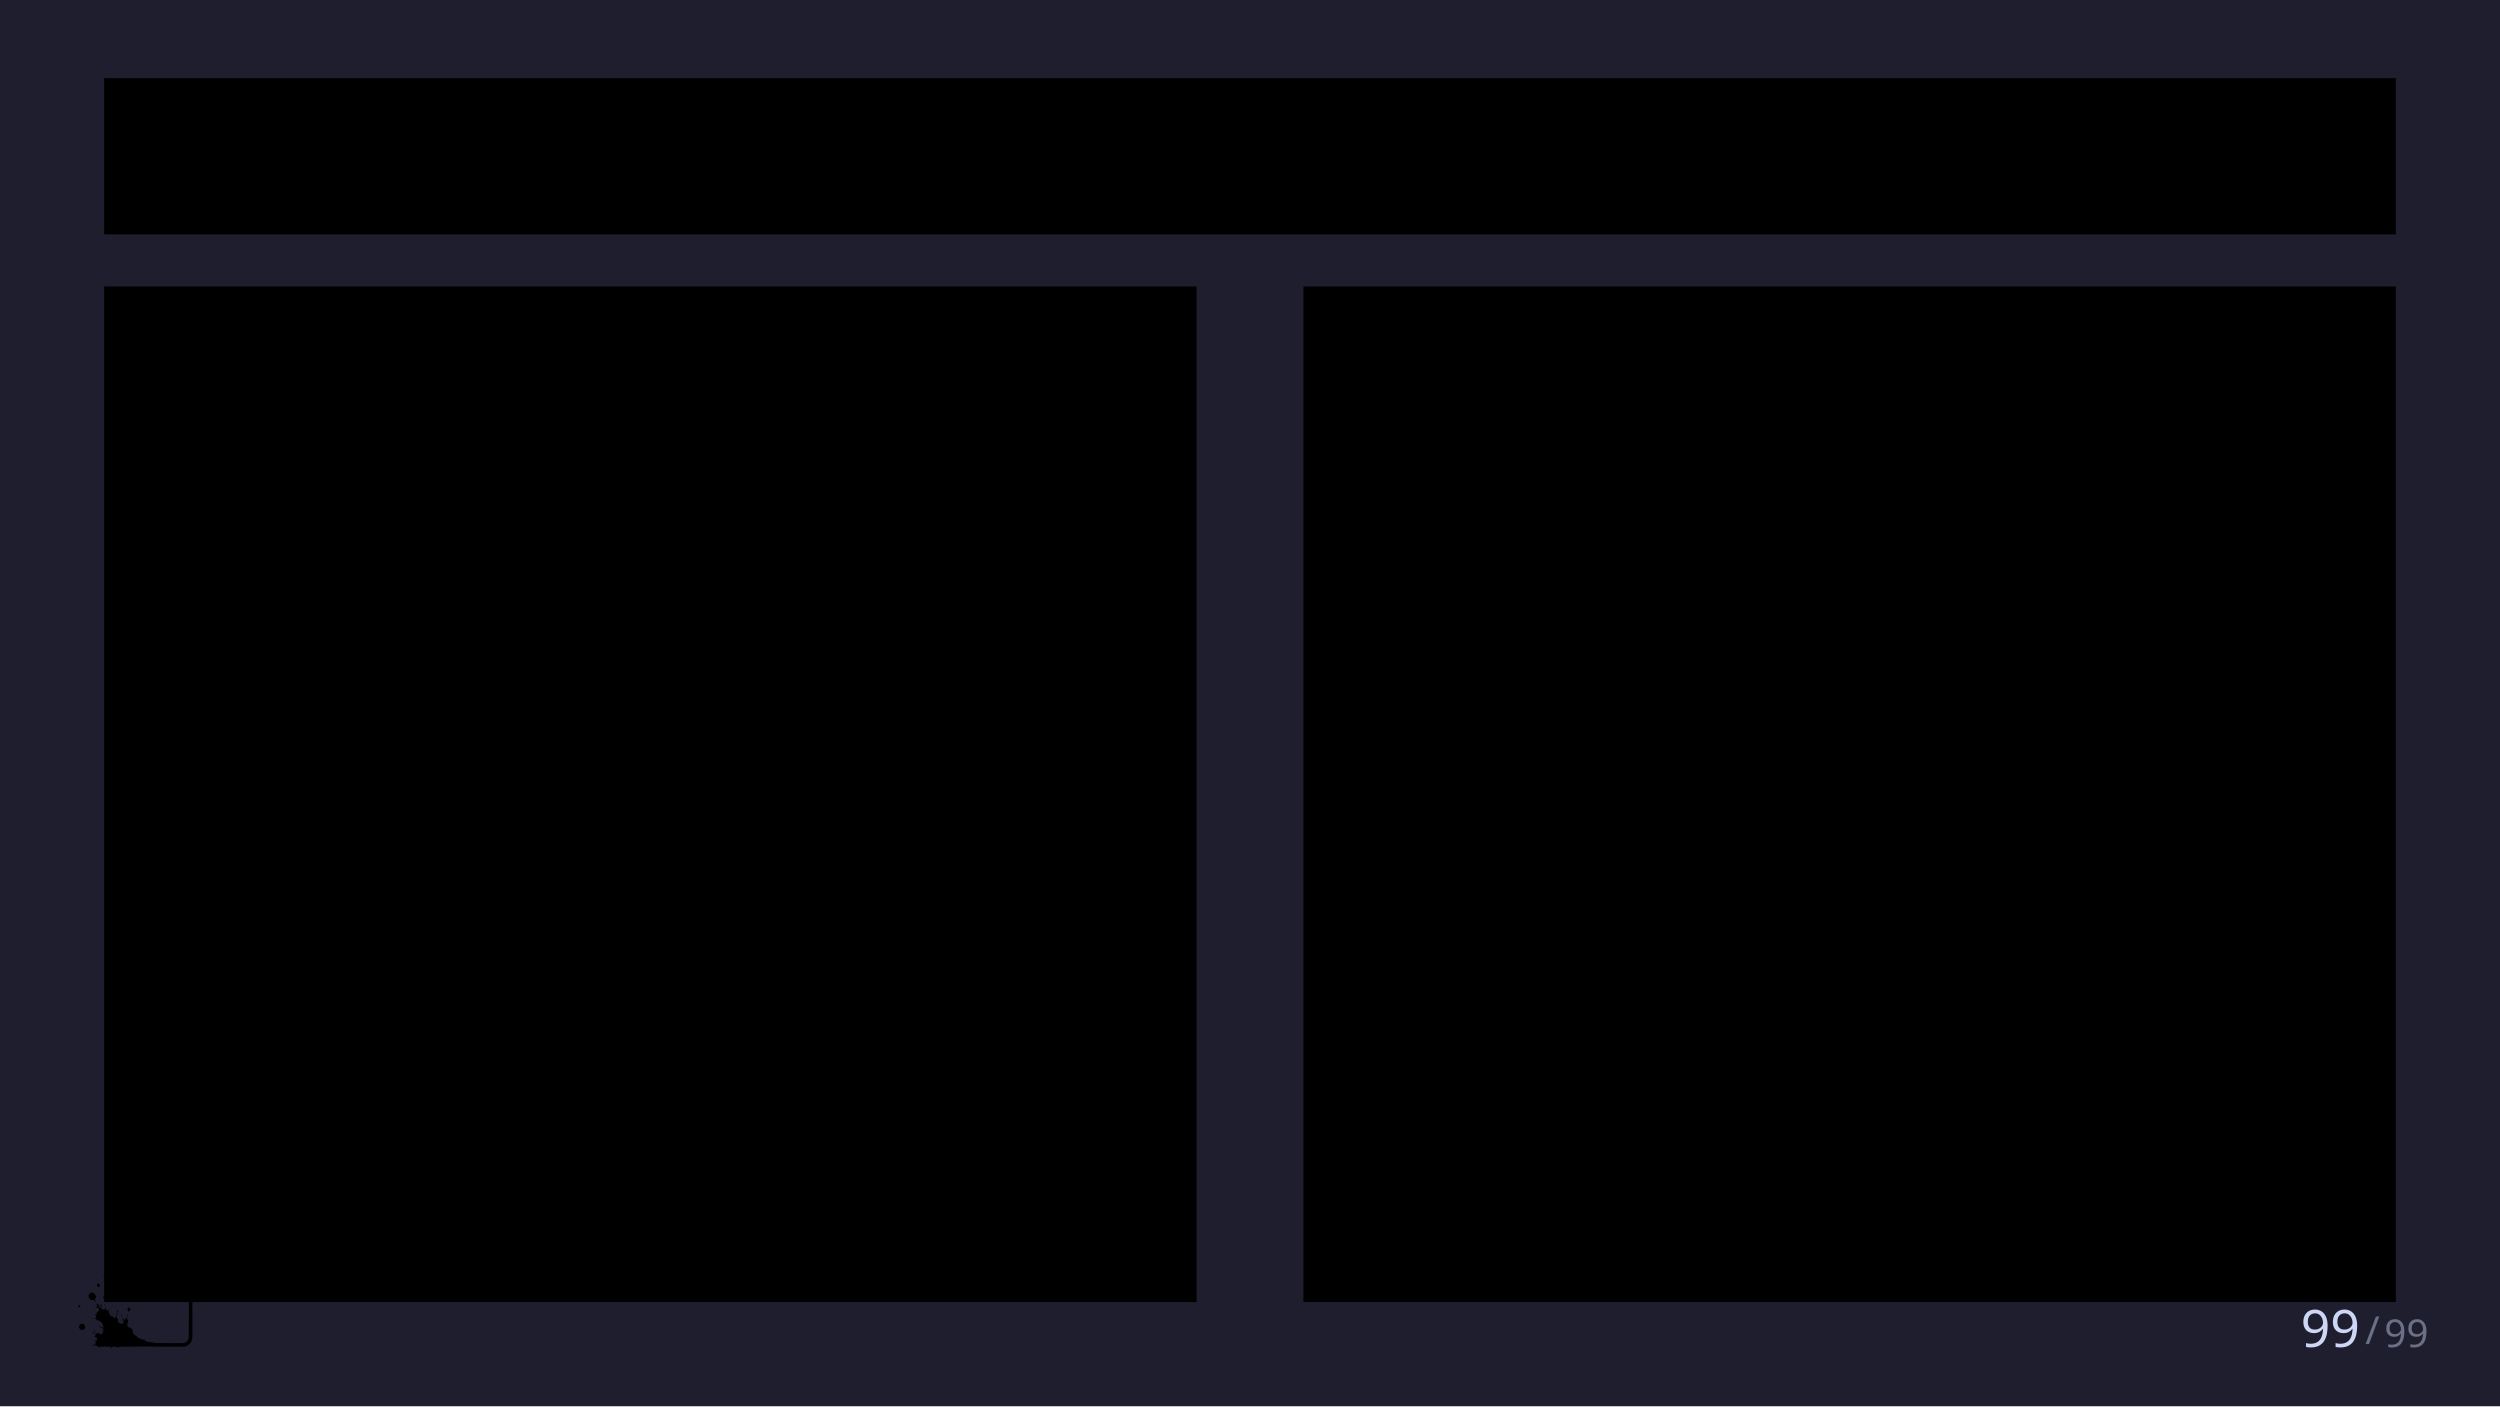
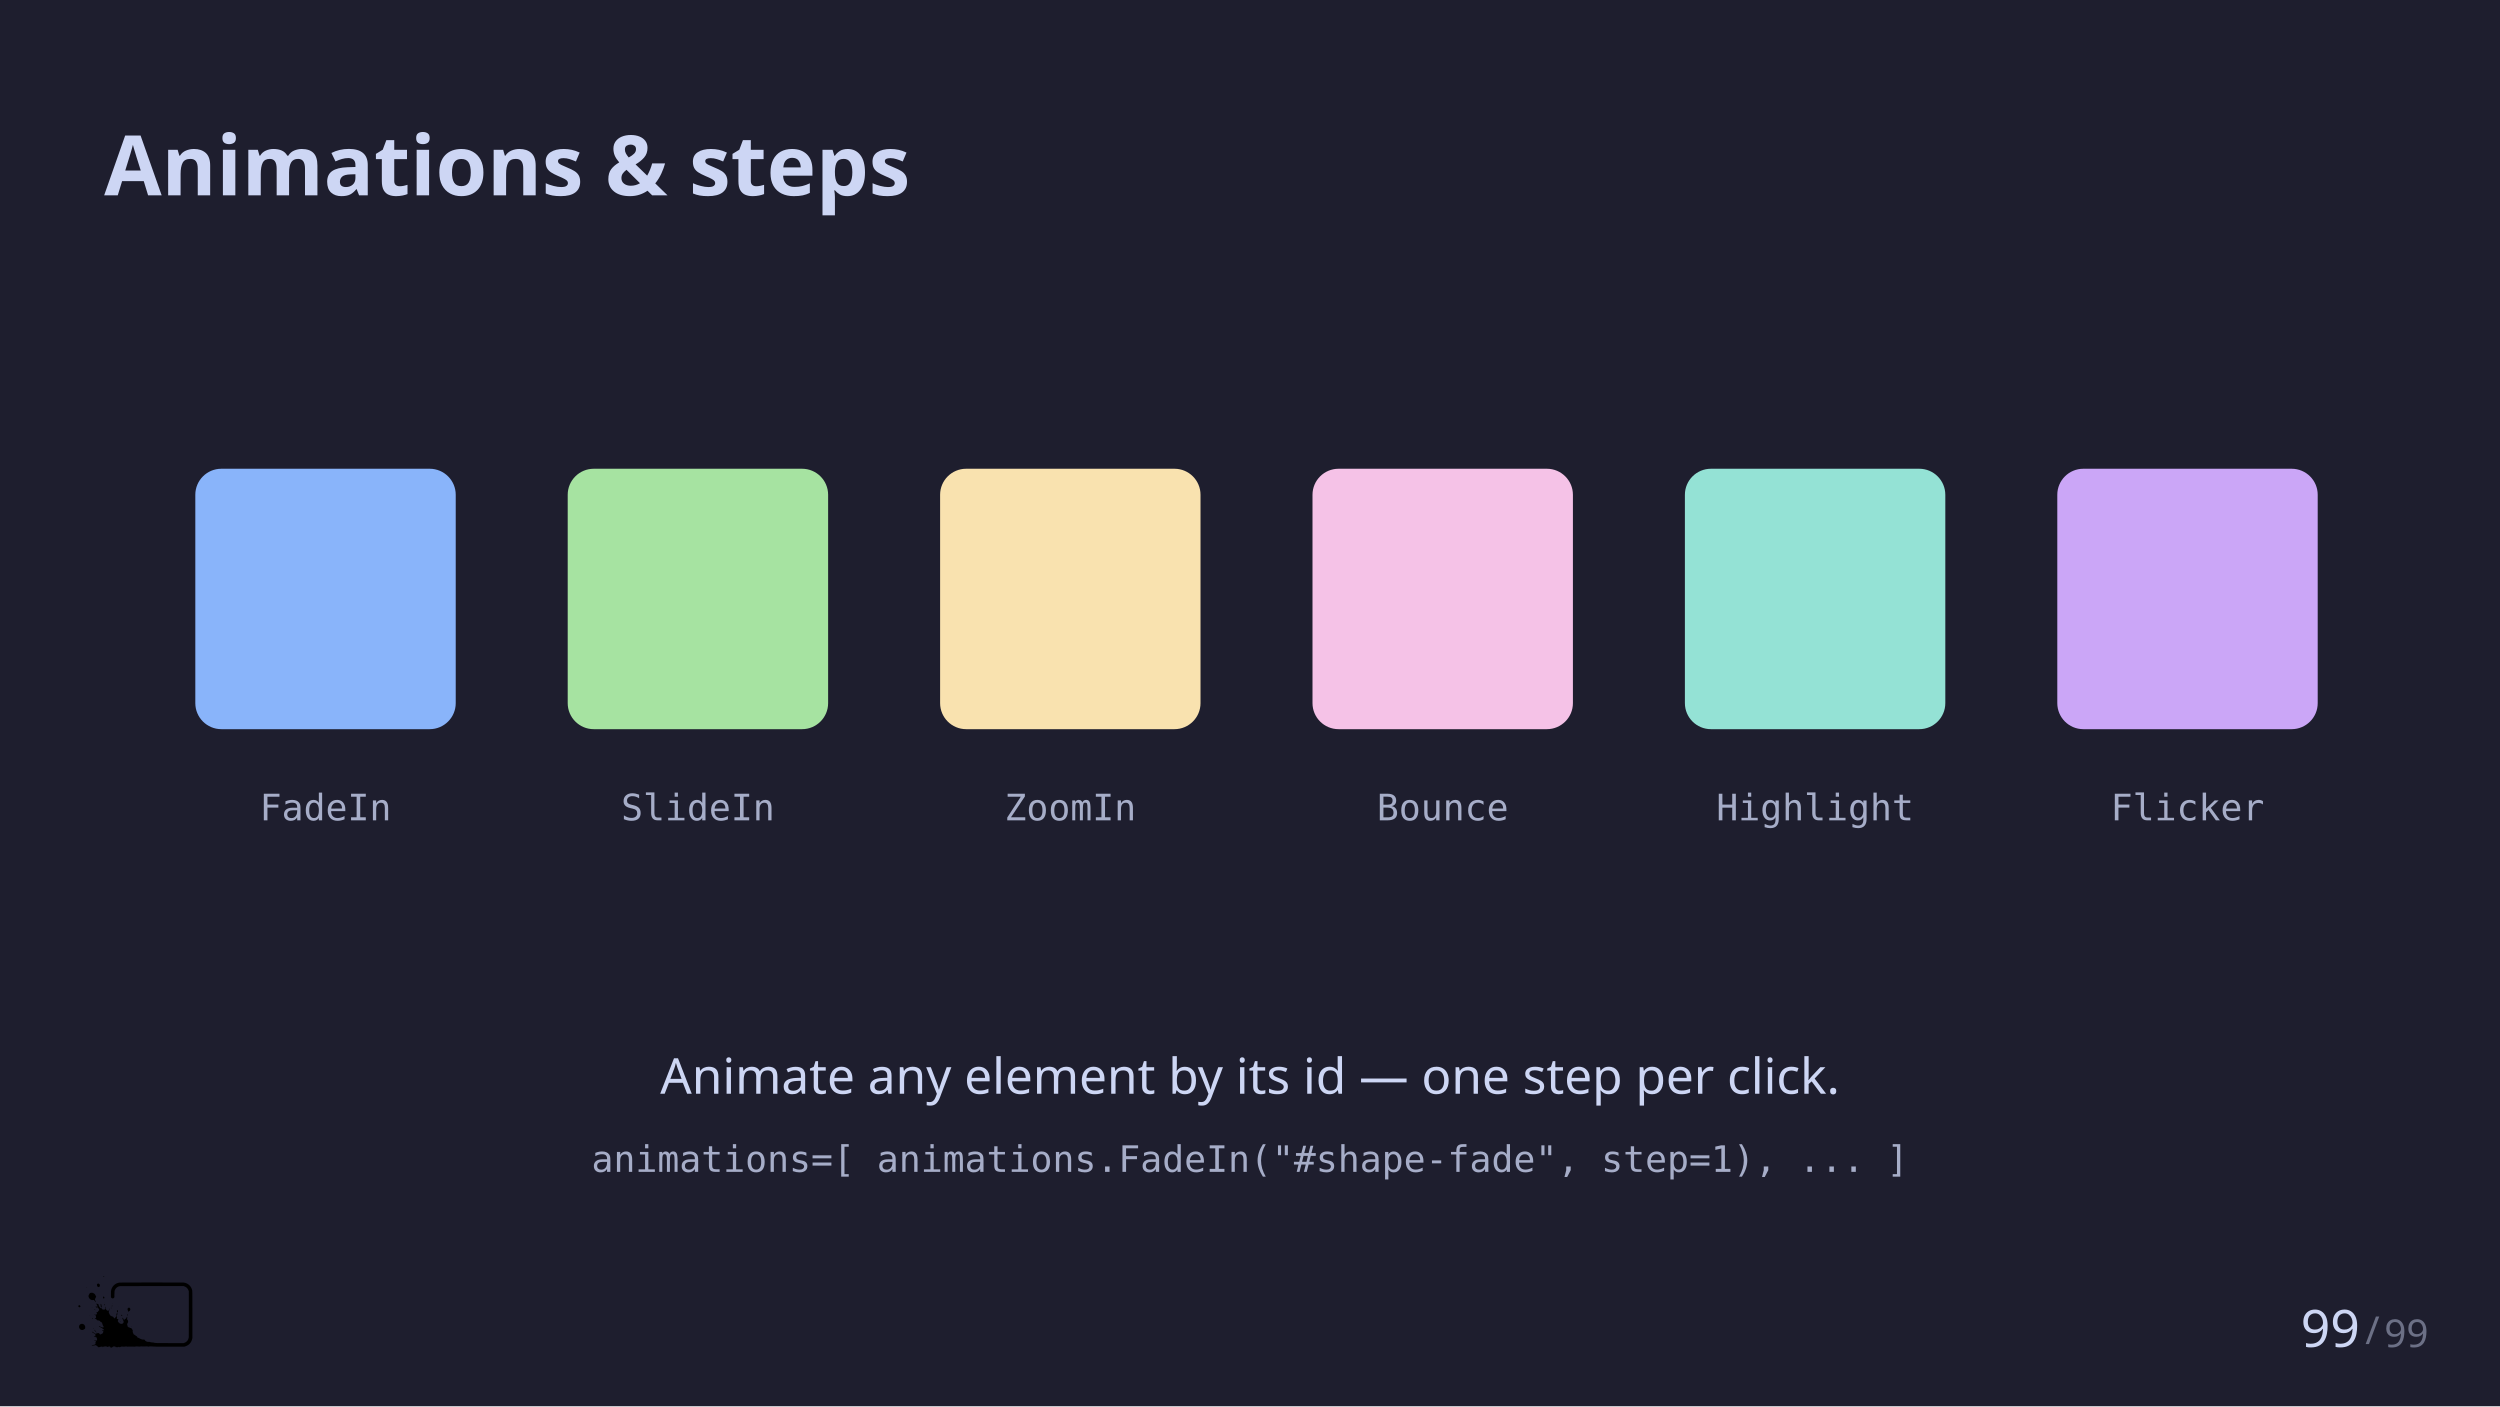
<svg xmlns="http://www.w3.org/2000/svg" xmlns:ns1="urn:inkflow" ns1:parent="local:footer" viewBox="0 0 1920 1080" width="1920" height="1080">
  <g ns1:layout-src="./base" ns1:layout-hash="d40175e7">
    <defs />
    <rect width="1920" height="1080" class="inkflow-fill-bg" />
  </g>
  <g ns1:layout-src="builtin:numbered" ns1:layout-hash="2b667c1b">
    <defs />
    <text id="zone-slide-number" x="1812.359" y="1034.438" class="inkflow-fill-text-muted inkflow-fill-text inkflow-fill-code-text" text-anchor="end" font-size="39.664px" font-family="sans-serif" style="stroke-width: 1.417">99</text>
    <text id="zone-slide-total" x="1831.157" y="1034.58" class="inkflow-fill-text-muted inkflow-fill-grey" font-size="29.64px" font-family="sans-serif" style="stroke-width: 1.059">99</text>
    <text id="text1" x="1816.518" y="1032.25" class="inkflow-fill-text-muted inkflow-fill-grey" font-size="29.64px" font-family="sans-serif" style="stroke-width: 1.059">/</text>
  </g>
  <g ns1:layout-src="local:footer" ns1:layout-hash="9d51cc6f">
    <defs />
    <g class="inkflow-demo-logo-mark" transform="matrix(0.7161682,0,0,0.7161682,43.00572,966.5546)" id="g1">
      <g id="layer1" transform="translate(-148.5314,-96.87841)">
        <g id="g3" transform="translate(3.746808,2.274717)">
          <path style="fill-opacity:1;stroke-width:0.372" d="m 203.569,189.978 c -0.189,-0.105 -0.434,-0.191 -0.544,-0.191 h -0.201 l 0.036,-0.375 c 0.048,-0.499 -0.137,-0.658 -0.611,-0.527 -0.191,0.053 -0.516,0.076 -0.721,0.051 -0.281,-0.034 -0.516,0.028 -0.954,0.25 l -0.582,0.295 -0.288,-0.167 c -0.858,-0.497 -0.907,-0.511 -1.749,-0.51 -0.46,3.7e-4 -1.081,0.066 -1.379,0.146 -0.298,0.08 -0.665,0.146 -0.816,0.147 -0.211,7.4e-4 -0.323,0.085 -0.486,0.361 l -0.212,0.36 -0.154,-0.237 c -0.085,-0.13 -0.248,-0.334 -0.364,-0.452 l -0.211,-0.215 -0.528,0.14 c -0.29,0.077 -0.763,0.141 -1.052,0.142 -0.38,7.4e-4 -0.64,0.069 -0.943,0.247 -0.231,0.135 -0.629,0.274 -0.885,0.31 l -0.466,0.064 -0.363,-0.344 c -0.2,-0.189 -0.585,-0.494 -0.856,-0.677 -0.271,-0.184 -0.722,-0.545 -1.003,-0.803 -0.359,-0.33 -0.594,-0.469 -0.79,-0.469 -0.652,0 -1.99,0.215 -2.527,0.405 -0.97,0.345 -2.362,0.082 -1.633,-0.308 0.11,-0.059 0.542,-0.17 0.96,-0.247 1.612,-0.297 2.119,-0.44 2.452,-0.694 0.488,-0.373 0.58,-0.629 0.441,-1.232 -0.178,-0.773 -0.148,-0.949 0.23,-1.327 0.454,-0.454 0.444,-0.677 -0.043,-0.925 -0.213,-0.109 -0.415,-0.243 -0.45,-0.299 -0.098,-0.158 -0.75,-0.459 -1.154,-0.532 -0.201,-0.036 -0.392,-0.109 -0.424,-0.161 -0.109,-0.177 0.784,-0.093 1.233,0.115 0.244,0.113 0.731,0.227 1.083,0.254 l 0.64,0.048 0.285,-0.301 c 0.393,-0.415 0.465,-1.123 0.17,-1.687 -0.115,-0.221 -0.209,-0.579 -0.209,-0.797 0,-0.596 -0.287,-0.802 -1.542,-1.108 -0.79,-0.193 -1.118,-0.322 -1.329,-0.524 -0.404,-0.387 -0.365,-0.509 0.139,-0.431 0.23,0.036 0.515,0.117 0.634,0.181 0.118,0.064 0.329,0.117 0.468,0.117 0.29,0 0.329,-0.196 0.119,-0.599 -0.112,-0.214 -0.112,-0.284 6e-4,-0.437 0.173,-0.237 0.171,-0.773 -0.005,-1.11 -0.216,-0.416 -0.544,-0.671 -1.289,-1.004 -1.102,-0.492 -2.597,-1.555 -2.472,-1.757 0.089,-0.144 0.518,-0.151 0.605,-0.009 0.036,0.058 0.338,0.236 0.67,0.396 0.333,0.16 1.018,0.599 1.523,0.976 0.504,0.377 1.09,0.737 1.3,0.8 l 0.383,0.115 0.26,-0.17 c 0.143,-0.094 0.348,-0.369 0.456,-0.613 l 0.196,-0.443 -0.18,-0.214 c -0.099,-0.117 0.05,-0.003 0.332,0.254 l 0.513,0.468 h 0.408 c 0.224,0 0.531,-0.073 0.682,-0.162 0.151,-0.089 0.343,-0.136 0.425,-0.105 0.083,0.032 0.313,0.349 0.512,0.705 0.522,0.933 0.819,1.105 1.314,0.758 0.144,-0.101 0.423,-0.213 0.62,-0.249 0.197,-0.036 0.525,-0.197 0.727,-0.358 0.203,-0.161 0.446,-0.293 0.54,-0.293 0.221,0 0.353,-0.169 0.436,-0.557 0.036,-0.171 0.219,-0.525 0.405,-0.787 0.186,-0.262 0.339,-0.552 0.339,-0.644 0,-0.092 -0.166,-0.292 -0.368,-0.443 -0.367,-0.275 -0.784,-0.712 -0.951,-0.997 -0.063,-0.107 -0.025,-0.201 0.134,-0.33 0.333,-0.27 0.69,-0.22 1.175,0.166 0.335,0.266 0.463,0.319 0.566,0.233 0.303,-0.251 0.06,-0.973 -0.327,-0.973 -0.083,0 -0.469,-0.308 -0.858,-0.685 -0.389,-0.377 -0.86,-0.751 -1.048,-0.83 -0.188,-0.08 -0.495,-0.259 -0.683,-0.4 -0.188,-0.14 -0.52,-0.303 -0.738,-0.361 -0.349,-0.093 -0.611,-0.253 -1.45,-0.883 -0.159,-0.119 -0.192,-0.217 -0.141,-0.418 0.102,-0.408 0.36,-0.327 1.235,0.388 l 0.797,0.651 0.425,-0.064 c 0.341,-0.051 0.475,-0.025 0.677,0.135 0.608,0.478 1.47,0.498 1.679,0.038 0.173,-0.379 -0.052,-1.099 -0.457,-1.461 -0.182,-0.162 -0.362,-0.439 -0.4,-0.614 -0.038,-0.175 -0.111,-0.344 -0.161,-0.375 -0.05,-0.031 -0.091,-0.28 -0.091,-0.554 0,-0.413 -0.05,-0.556 -0.295,-0.835 -0.176,-0.201 -0.295,-0.446 -0.295,-0.61 0,-0.327 -0.098,-0.461 -0.73,-1 -0.395,-0.336 -0.543,-0.405 -0.803,-0.375 l -0.319,0.037 -0.056,-0.352 c -0.083,-0.519 -0.349,-0.749 -0.962,-0.829 -0.289,-0.038 -0.678,-0.158 -0.863,-0.267 -0.268,-0.157 -0.434,-0.185 -0.804,-0.134 -0.579,0.08 -0.818,-0.039 -1.07,-0.534 -0.106,-0.208 -0.331,-0.495 -0.5,-0.637 l -0.307,-0.259 h -0.788 c -0.561,0 -0.777,-0.033 -0.75,-0.116 0.045,-0.135 0.183,-0.218 0.686,-0.416 0.236,-0.093 0.455,-0.288 0.626,-0.559 l 0.263,-0.417 -0.069,-0.452 c -0.038,-0.249 -0.076,-0.723 -0.086,-1.053 -0.019,-0.7 -0.102,-0.826 -0.852,-1.299 -0.6,-0.379 -0.985,-0.701 -0.985,-0.825 0,-0.19 0.477,-0.057 0.94,0.262 0.274,0.189 0.635,0.37 0.801,0.404 l 0.303,0.061 0.504,-0.768 c 0.277,-0.423 0.504,-0.862 0.504,-0.977 0,-0.115 -0.155,-0.427 -0.345,-0.694 -0.407,-0.572 -0.445,-0.785 -0.123,-0.686 0.122,0.037 0.425,0.092 0.673,0.121 l 0.452,0.053 0.213,-0.27 c 0.117,-0.149 0.213,-0.363 0.213,-0.475 0,-0.124 0.238,-0.426 0.605,-0.767 l 0.605,-0.562 -0.056,-0.622 c -0.045,-0.5 -0.104,-0.661 -0.297,-0.82 -0.132,-0.109 -0.298,-0.309 -0.368,-0.445 -0.571,-1.105 -1.749,-1.704 -1.938,-0.984 -0.065,0.247 -0.136,0.246 -0.451,-0.002 -0.402,-0.316 -0.678,-0.831 -0.603,-1.127 0.052,-0.207 0.105,-0.244 0.274,-0.191 0.116,0.036 0.338,0.173 0.495,0.304 0.385,0.322 0.929,0.286 1.131,-0.075 0.194,-0.347 0.09,-0.68 -0.382,-1.225 -0.216,-0.25 -0.393,-0.529 -0.393,-0.621 -3e-5,-0.091 -0.091,-0.406 -0.202,-0.698 -0.128,-0.337 -0.168,-0.566 -0.108,-0.625 0.158,-0.158 0.705,0.027 0.974,0.329 0.196,0.22 0.34,0.286 0.625,0.286 0.492,0 0.68,0.205 0.68,0.744 0,0.579 0.263,1.24 0.822,2.069 1.006,1.491 1.126,1.597 1.598,1.418 0.414,-0.157 0.521,-0.114 0.729,0.293 0.109,0.214 0.471,0.609 0.804,0.879 l 0.606,0.49 0.995,-0.022 c 0.556,-0.013 1.092,-0.075 1.215,-0.143 0.142,-0.078 0.274,-0.308 0.374,-0.652 l 0.154,-0.531 -0.152,-0.365 c -0.169,-0.405 -0.21,-1.621 -0.054,-1.621 0.054,0 0.099,0.095 0.099,0.21 0,0.115 0.083,0.348 0.185,0.517 0.102,0.169 0.214,0.551 0.25,0.849 0.175,1.443 0.467,1.964 1.472,2.63 0.923,0.611 1.679,0.515 1.898,-0.242 0.127,-0.438 0.691,-1.305 0.85,-1.305 0.051,0 0.068,0.055 0.039,0.123 -0.029,0.068 -0.251,0.633 -0.492,1.255 -0.61,1.574 -0.662,2.1 -0.275,2.757 0.195,0.331 0.489,1.054 0.553,1.36 0.037,0.179 0.214,0.472 0.392,0.65 0.178,0.178 0.353,0.416 0.389,0.528 0.129,0.408 0.446,0.694 0.841,0.761 0.215,0.036 0.553,0.195 0.752,0.353 0.277,0.22 0.464,0.287 0.798,0.287 0.583,0 0.796,0.132 1.007,0.622 0.246,0.572 0.958,1.445 1.178,1.445 0.106,0 0.295,-0.175 0.452,-0.418 0.149,-0.23 0.481,-0.618 0.738,-0.862 0.347,-0.329 0.486,-0.545 0.539,-0.837 0.039,-0.217 0.136,-0.466 0.215,-0.554 0.105,-0.117 0.149,-0.453 0.164,-1.226 l 0.02,-1.065 0.218,-0.218 c 0.12,-0.12 0.245,-0.328 0.279,-0.462 0.045,-0.18 0.11,-0.23 0.25,-0.194 l 0.189,0.049 -0.001,0.752 -0.001,0.752 -0.403,0.738 -0.403,0.738 0.226,0.9 0.226,0.9 -0.124,0.674 -0.124,0.674 0.222,0.18 c 0.17,0.138 0.361,0.174 0.819,0.155 l 0.597,-0.025 0.031,0.21 c 0.017,0.115 -0.105,0.519 -0.271,0.897 -0.391,0.891 -0.392,1.268 -0.006,1.639 0.162,0.156 0.295,0.353 0.295,0.44 0,0.285 0.297,0.587 0.693,0.705 0.292,0.087 0.391,0.169 0.392,0.323 0.002,0.236 0.683,0.846 0.945,0.846 0.095,0 0.314,-0.051 0.487,-0.114 l 0.315,-0.114 0.323,0.23 0.323,0.23 0.288,-0.165 c 0.158,-0.091 0.358,-0.165 0.444,-0.165 0.086,0 0.339,-0.107 0.563,-0.239 0.525,-0.308 0.939,-1.038 0.939,-1.658 0,-0.519 -0.242,-1.266 -0.447,-1.381 -0.094,-0.052 -0.144,-0.238 -0.144,-0.53 v -0.45 l -0.343,-0.314 -0.343,-0.314 -0.049,-0.807 c -0.04,-0.657 -0.022,-0.807 0.093,-0.807 0.201,0 0.798,0.817 0.995,1.361 0.297,0.819 0.619,1.495 0.713,1.495 0.05,0 0.119,-0.137 0.152,-0.304 0.1,-0.499 0.415,-0.838 0.997,-1.074 0.401,-0.163 0.648,-0.351 0.937,-0.714 0.216,-0.271 0.393,-0.535 0.393,-0.585 0,-0.051 0.112,-0.336 0.248,-0.634 0.283,-0.619 0.525,-0.678 0.672,-0.164 0.067,0.234 0.035,0.529 -0.128,1.167 -0.123,0.483 -0.19,0.961 -0.155,1.102 0.068,0.272 0.418,0.783 0.872,1.275 0.24,0.26 0.279,0.368 0.227,0.629 -0.035,0.173 -0.015,0.493 0.043,0.71 l 0.106,0.395 -0.193,0.261 c -0.294,0.398 -0.709,1.256 -0.709,1.467 0,0.103 -0.067,0.243 -0.148,0.311 -0.196,0.162 -0.187,0.288 0.06,0.853 0.127,0.29 0.203,0.658 0.195,0.942 -0.007,0.256 0.039,0.567 0.103,0.689 0.064,0.123 0.145,0.289 0.181,0.371 0.036,0.081 0.2,0.214 0.366,0.295 0.165,0.081 0.34,0.236 0.387,0.345 0.065,0.147 0.211,0.209 0.579,0.247 0.366,0.037 0.599,0.135 0.908,0.383 l 0.415,0.333 0.455,-0.062 0.455,-0.062 0.539,0.566 c 0.317,0.332 0.702,0.891 0.935,1.353 l 0.395,0.788 -0.054,0.832 -0.054,0.832 0.346,0.767 c 0.19,0.422 0.412,0.987 0.492,1.257 0.153,0.516 0.431,0.793 0.796,0.793 0.122,0 0.468,0.218 0.781,0.492 0.309,0.271 0.614,0.492 0.677,0.492 0.063,0 0.238,0.129 0.389,0.287 0.151,0.158 0.392,0.316 0.535,0.351 0.44,0.108 0.676,0.32 0.741,0.664 0.086,0.459 0.293,0.72 0.814,1.026 0.323,0.189 0.57,0.259 0.879,0.247 0.359,-0.014 0.456,0.024 0.59,0.229 0.24,0.366 0.652,0.58 2.011,1.042 l 1.231,0.418 0.923,-0.006 c 1.105,-0.007 1.72,0.199 1.896,0.638 0.06,0.151 0.15,0.363 0.2,0.471 0.093,0.204 1.187,0.917 1.707,1.113 0.78,0.294 1.656,0.42 2.16,0.311 l 0.498,-0.108 0.884,0.303 c 0.899,0.308 2.858,0.57 3.527,0.472 0.194,-0.029 0.465,0.037 0.753,0.181 0.875,0.439 2.122,0.473 17.484,0.479 l 14.179,0.005 0.64,-0.181 c 2.758,-0.779 4.717,-3.139 5.027,-6.057 0.067,-0.63 0.09,-9.087 0.07,-25.123 l -0.031,-24.173 -0.177,-0.591 c -0.725,-2.421 -2.422,-4.112 -4.866,-4.851 l -0.565,-0.171 -33.675,-0.028 c -24.105,-0.02 -33.912,0.003 -34.508,0.08 -2.34,0.305 -4.216,1.629 -5.228,3.69 -0.671,1.366 -0.707,1.604 -0.758,5.071 l -0.046,3.102 -0.184,0.36 c -0.634,1.242 -2.429,1.297 -3.25,0.1 l -0.237,-0.346 -0.03,-3.06 c -0.034,-3.399 0.033,-4.154 0.486,-5.521 1.311,-3.951 4.686,-6.722 8.8,-7.227 1.177,-0.144 67.306,-0.152 68.68,-0.008 4.075,0.427 7.556,3.237 8.842,7.136 0.596,1.807 0.562,0.146 0.562,27.324 v 24.961 l -0.18,0.817 c -0.444,2.02 -1.208,3.581 -2.495,5.097 -1.136,1.339 -3.288,2.65 -5.202,3.17 l -0.985,0.267 -14.228,-7.5e-4 c -15.013,-0.001 -19.266,-0.051 -19.724,-0.232 -0.435,-0.172 -3.852,-0.147 -3.998,0.029 -0.204,0.246 -0.558,0.263 -1.042,0.049 l -0.464,-0.205 -1.393,0.056 c -0.766,0.031 -1.459,0.06 -1.54,0.066 -0.081,0.006 -0.281,0.012 -0.443,0.014 -0.162,0.002 -0.561,0.006 -0.886,0.01 -0.325,0.004 -1.078,-0.029 -1.674,-0.073 -0.901,-0.066 -1.164,-0.052 -1.563,0.084 -0.283,0.097 -0.566,0.134 -0.689,0.091 -0.115,-0.04 -0.786,-0.08 -1.49,-0.089 -0.704,-0.009 -1.494,-0.051 -1.756,-0.092 -0.332,-0.052 -0.727,-0.022 -1.31,0.1 l -0.834,0.175 -1.644,-0.077 c -1.951,-0.091 -3.185,-0.091 -5.214,0.002 l -1.502,0.069 -0.257,-0.168 c -0.214,-0.14 -0.324,-0.151 -0.664,-0.063 -1.156,0.298 -3.467,0.35 -4.346,0.097 -0.349,-0.101 -0.97,0.074 -1.889,0.531 l -0.609,0.303 -0.355,-0.311 c -0.195,-0.171 -0.413,-0.311 -0.485,-0.311 -0.072,0 -0.301,0.136 -0.51,0.301 -0.262,0.208 -0.441,0.282 -0.58,0.24 -0.429,-0.132 -1.009,-0.163 -1.481,-0.079 -0.668,0.119 -0.771,0.082 -1.021,-0.362 -0.249,-0.442 -0.464,-0.542 -0.854,-0.394 -0.167,0.064 -0.542,0.079 -0.949,0.039 l -0.672,-0.066 -0.467,0.467 c -0.441,0.441 -1.208,0.846 -1.58,0.833 -0.093,-0.003 -0.323,-0.092 -0.512,-0.197 z m -15.8,-16.388 c -0.214,-0.131 -0.487,-0.402 -0.608,-0.601 -0.12,-0.199 -0.445,-0.592 -0.723,-0.873 -0.539,-0.546 -0.709,-1.046 -0.378,-1.115 0.182,-0.038 1.206,1.258 1.574,1.991 0.11,0.22 0.292,0.499 0.404,0.621 0.255,0.278 0.216,0.274 -0.269,-0.024 z m 5.361,-0.45 c 0,-0.057 0.044,-0.077 0.099,-0.043 0.054,0.034 0.099,0.08 0.099,0.104 0,0.024 -0.044,0.043 -0.099,0.043 -0.054,0 -0.099,-0.047 -0.099,-0.104 z m -21.17,-2.006 c -0.679,-0.188 -0.992,-0.384 -1.537,-0.96 -1.306,-1.381 -1.292,-3.503 0.032,-4.757 0.515,-0.488 1.451,-0.836 2.243,-0.834 0.522,0.001 1.609,0.392 2.075,0.747 0.542,0.413 1.066,1.283 1.265,2.1 l 0.17,0.7 -0.163,0.491 c -0.107,0.321 -0.141,0.623 -0.099,0.872 l 0.064,0.38 -0.277,0.098 c -0.153,0.054 -0.497,0.28 -0.765,0.502 -0.848,0.703 -1.97,0.95 -3.008,0.662 z m 12.857,-1.393 c -0.085,-0.085 -0.155,-0.218 -0.155,-0.295 0,-0.204 0.334,-0.173 0.536,0.05 0.301,0.332 -0.061,0.565 -0.381,0.245 z m 40.632,-2.423 c 0.07,-0.209 0.355,-0.334 0.478,-0.21 0.062,0.062 0.083,0.16 0.046,0.219 -0.091,0.147 -0.574,0.139 -0.525,-0.009 z m -1.795,-0.672 c 0,-0.054 0.044,-0.099 0.099,-0.099 0.054,0 0.099,0.044 0.099,0.099 0,0.054 -0.044,0.099 -0.099,0.099 -0.054,0 -0.099,-0.044 -0.099,-0.099 z m -9.63,-4.254 c -0.17,-0.17 -0.149,-0.571 0.029,-0.571 0.081,0 0.148,0.011 0.148,0.025 0,0.014 0.041,0.169 0.092,0.345 0.098,0.34 -0.033,0.438 -0.269,0.201 z m -30.046,-3.14 c -0.38,-0.204 -0.541,-0.426 -0.46,-0.637 0.082,-0.213 0.33,-0.172 0.707,0.116 0.218,0.166 0.338,0.341 0.338,0.492 0,0.273 -0.119,0.279 -0.585,0.029 z m -2.992,-3.011 c -0.036,-0.036 -0.066,-0.125 -0.066,-0.197 0,-0.202 0.275,-0.156 0.394,0.066 0.088,0.164 0.075,0.197 -0.079,0.197 -0.101,0 -0.214,-0.03 -0.25,-0.066 z m 34.223,-2.5e-4 c -0.172,-0.069 -0.416,-0.565 -0.416,-0.845 0,-0.295 0.173,-0.468 0.468,-0.468 0.333,0 0.67,0.755 0.502,1.125 -0.11,0.242 -0.278,0.299 -0.554,0.188 z m 5.915,-0.492 c -0.099,-0.258 0.145,-1.236 0.363,-1.453 0.154,-0.154 0.222,-0.171 0.316,-0.077 0.094,0.094 0.094,0.216 0.001,0.564 -0.065,0.244 -0.119,0.529 -0.119,0.632 0,0.198 -0.243,0.498 -0.404,0.498 -0.052,0 -0.123,-0.074 -0.158,-0.164 z m -16.81,-0.492 c -0.035,-0.09 -0.017,-0.21 0.039,-0.266 0.07,-0.07 0.102,-0.019 0.102,0.164 0,0.304 -0.049,0.339 -0.14,0.102 z m 2.356,-2.199 c -0.034,-0.054 -0.014,-0.099 0.043,-0.099 0.057,0 0.104,0.044 0.104,0.099 0,0.054 -0.02,0.099 -0.043,0.099 -0.024,0 -0.071,-0.044 -0.104,-0.099 z m 3.657,-0.594 c 0.038,-0.299 0.004,-0.571 -0.102,-0.824 -0.227,-0.544 -0.208,-1.289 0.039,-1.536 0.444,-0.444 0.844,-0.051 0.96,0.944 l 0.047,0.403 -0.293,0.336 c -0.161,0.185 -0.386,0.513 -0.5,0.73 l -0.207,0.394 z m 11.835,-1.109 c -0.029,-0.449 -0.104,-0.71 -0.272,-0.947 -0.128,-0.18 -0.25,-0.488 -0.271,-0.685 -0.021,-0.197 -0.064,-0.524 -0.095,-0.727 -0.079,-0.519 0.005,-0.76 0.408,-1.174 0.431,-0.442 1.154,-0.719 1.464,-0.56 0.445,0.228 0.858,0.726 1.001,1.207 0.204,0.686 0.186,0.859 -0.162,1.543 l -0.307,0.604 -0.522,0.231 c -0.378,0.167 -0.607,0.354 -0.83,0.679 -0.169,0.246 -0.323,0.448 -0.341,0.448 -0.018,0 -0.051,-0.279 -0.072,-0.62 z m -35.044,-1.308 c -0.071,-0.086 -0.342,-0.263 -0.603,-0.396 -0.281,-0.142 -0.474,-0.307 -0.474,-0.404 0,-0.09 -0.1,-0.272 -0.222,-0.404 l -0.222,-0.24 0.517,0.316 c 0.284,0.174 0.517,0.348 0.517,0.388 0,0.04 0.159,0.258 0.352,0.484 0.194,0.226 0.332,0.412 0.307,0.412 -0.025,0 -0.103,-0.07 -0.174,-0.155 z m 15.312,-1.888 c 0.109,-0.614 0.159,-0.714 0.357,-0.714 0.105,0 0.19,0.024 0.19,0.052 0,0.106 -0.497,1.031 -0.554,1.031 -0.032,0 -0.029,-0.166 0.007,-0.369 z m 2.06,-0.186 c 0.034,-0.251 0.067,-0.639 0.072,-0.862 l 0.01,-0.405 0.141,0.64 c 0.144,0.655 0.076,1.083 -0.172,1.083 -0.079,0 -0.095,-0.14 -0.051,-0.457 z m -21.279,-1.291 c -0.264,-0.257 -0.345,-0.349 -0.179,-0.203 0.166,0.146 0.423,0.311 0.572,0.367 0.149,0.056 0.271,0.147 0.271,0.203 0,0.199 -0.191,0.093 -0.664,-0.367 z m 9.926,0.197 c -0.285,-0.624 -0.415,-1.16 -0.385,-1.588 0.018,-0.25 -0.03,-0.604 -0.106,-0.785 -0.11,-0.262 -0.115,-0.395 -0.024,-0.647 0.063,-0.174 0.115,-0.413 0.115,-0.531 0,-0.148 0.06,-0.215 0.194,-0.215 0.152,0 0.23,0.124 0.359,0.566 0.091,0.311 0.161,0.689 0.157,0.839 -0.004,0.15 0.084,0.479 0.195,0.731 0.163,0.368 0.191,0.573 0.141,1.046 -0.089,0.853 -0.396,1.13 -0.646,0.584 z m -23.754,-0.151 c -0.368,-0.305 -0.869,-0.955 -0.869,-1.129 0,-0.146 0.543,-0.701 0.962,-0.982 l 0.223,-0.15 0.409,0.283 c 0.666,0.461 0.966,0.81 0.966,1.124 0,0.156 -0.055,0.328 -0.123,0.383 -0.068,0.054 -0.284,0.233 -0.481,0.398 -0.422,0.352 -0.726,0.373 -1.088,0.074 z m 35.292,-1.153 0.025,-0.64 h 0.246 c 0.204,0 0.251,0.053 0.276,0.312 0.023,0.237 -0.043,0.391 -0.271,0.64 l -0.302,0.328 z m 7.459,0.246 c 0,-0.081 0.067,-0.148 0.148,-0.148 0.081,0 0.148,0.067 0.148,0.148 0,0.081 -0.067,0.148 -0.148,0.148 -0.081,0 -0.148,-0.067 -0.148,-0.148 z m -15.174,-1.304 c -0.244,-0.57 -0.298,-1.208 -0.109,-1.281 0.234,-0.09 0.443,0.241 0.525,0.832 0.137,0.989 -0.083,1.227 -0.417,0.449 z m 8.38,-1.146 c 0,-0.075 0.067,-0.191 0.148,-0.258 l 0.148,-0.123 v 0.258 c 0,0.164 -0.054,0.258 -0.148,0.258 -0.081,0 -0.148,-0.061 -0.148,-0.136 z m -8.665,-1.292 c 0,-0.081 0.044,-0.148 0.099,-0.148 0.054,0 0.099,0.067 0.099,0.148 0,0.081 -0.044,0.148 -0.099,0.148 -0.054,0 -0.099,-0.067 -0.099,-0.148 z m -9.446,-0.896 c -0.168,-0.141 -0.502,-0.561 -0.742,-0.931 -0.252,-0.389 -0.605,-0.786 -0.835,-0.938 l -0.399,-0.264 -1.009,0.066 -1.009,0.066 -0.591,-0.296 c -0.325,-0.163 -0.64,-0.297 -0.7,-0.299 -0.166,-0.005 -1.005,-0.773 -1.429,-1.31 -0.208,-0.263 -0.425,-0.663 -0.484,-0.89 -0.059,-0.227 -0.197,-0.636 -0.308,-0.91 -0.222,-0.55 -0.217,-0.588 0.263,-1.866 0.174,-0.462 0.385,-0.811 0.641,-1.058 0.241,-0.232 0.407,-0.497 0.447,-0.714 l 0.065,-0.345 h 0.469 c 0.258,0 0.787,-0.072 1.175,-0.159 l 0.705,-0.159 0.562,0.247 c 0.309,0.136 0.717,0.298 0.907,0.36 0.635,0.207 1.508,0.91 1.672,1.345 0.082,0.218 0.293,0.612 0.469,0.875 0.176,0.264 0.32,0.535 0.32,0.603 0,0.068 0.114,0.259 0.253,0.424 0.172,0.205 0.233,0.365 0.19,0.5 -0.035,0.109 -0.097,0.199 -0.139,0.199 -0.099,0 -0.305,0.453 -0.305,0.672 0,0.094 -0.205,0.516 -0.457,0.938 -0.616,1.036 -0.611,1.277 0.06,2.566 0.624,1.198 0.71,1.413 0.598,1.482 -0.048,0.029 -0.224,-0.062 -0.392,-0.204 z m 8.451,-4 c -0.117,-0.229 -0.297,-0.53 -0.401,-0.671 -0.149,-0.202 -0.168,-0.308 -0.091,-0.511 0.122,-0.322 0.489,-0.668 0.707,-0.668 0.237,0 0.9,0.761 0.841,0.966 -0.026,0.092 -0.103,0.366 -0.17,0.61 -0.23,0.835 -0.55,0.934 -0.886,0.274 z m -17.836,-11.058 c -0.307,-0.266 -0.365,-0.572 -0.099,-0.52 0.174,0.034 0.459,0.507 0.402,0.667 -0.017,0.048 -0.154,-0.018 -0.302,-0.146 z m -0.566,-0.933 c 0,-0.054 0.044,-0.099 0.099,-0.099 0.054,0 0.099,0.044 0.099,0.099 0,0.054 -0.044,0.099 -0.099,0.099 -0.054,0 -0.099,-0.044 -0.099,-0.099 z m 13.096,-0.003 c -0.081,-0.054 -0.333,-0.146 -0.56,-0.206 -0.227,-0.059 -0.475,-0.18 -0.553,-0.27 -0.245,-0.284 -0.668,-1.671 -0.597,-1.963 0.141,-0.586 0.411,-0.961 0.85,-1.18 0.662,-0.33 0.877,-0.29 1.524,0.287 0.312,0.278 0.602,0.537 0.644,0.574 0.135,0.12 0.258,1.592 0.152,1.824 -0.054,0.118 -0.228,0.291 -0.387,0.385 -0.159,0.094 -0.36,0.279 -0.446,0.41 -0.166,0.253 -0.382,0.301 -0.626,0.138 z m 5.355,-11.079 c -0.214,-0.327 -0.056,-0.734 0.285,-0.734 0.299,0 0.465,0.175 0.465,0.492 0,0.513 -0.473,0.666 -0.75,0.242 z" id="path1" />
        </g>
      </g>
    </g>
  </g>
  <defs>
    <style id="inkflow-preview">.inkflow-fill-bg { fill: #1e1e2e; }
.inkflow-stroke-bg { stroke: #1e1e2e; }
.inkflow-fill-surface { fill: #313244; }
.inkflow-stroke-surface { stroke: #313244; }
.inkflow-fill-border { fill: #585b70; }
.inkflow-stroke-border { stroke: #585b70; }
.inkflow-fill-text { fill: #cdd6f4; }
.inkflow-stroke-text { stroke: #cdd6f4; }
.inkflow-fill-text-muted { fill: #a6adc8; }
.inkflow-stroke-text-muted { stroke: #a6adc8; }
.inkflow-fill-accent { fill: #cba6f7; }
.inkflow-stroke-accent { stroke: #cba6f7; }
.inkflow-fill-accent-fg { fill: #11111b; }
.inkflow-stroke-accent-fg { stroke: #11111b; }
.inkflow-fill-code-bg { fill: #181825; }
.inkflow-stroke-code-bg { stroke: #181825; }
.inkflow-fill-code-text { fill: #cdd6f4; }
.inkflow-stroke-code-text { stroke: #cdd6f4; }
.inkflow-fill-red { fill: #f38ba8; }
.inkflow-stroke-red { stroke: #f38ba8; }
.inkflow-fill-orange { fill: #fab387; }
.inkflow-stroke-orange { stroke: #fab387; }
.inkflow-fill-yellow { fill: #f9e2af; }
.inkflow-stroke-yellow { stroke: #f9e2af; }
.inkflow-fill-green { fill: #a6e3a1; }
.inkflow-stroke-green { stroke: #a6e3a1; }
.inkflow-fill-teal { fill: #94e2d5; }
.inkflow-stroke-teal { stroke: #94e2d5; }
.inkflow-fill-blue { fill: #89b4fa; }
.inkflow-stroke-blue { stroke: #89b4fa; }
.inkflow-fill-purple { fill: #cba6f7; }
.inkflow-stroke-purple { stroke: #cba6f7; }
.inkflow-fill-pink { fill: #f5c2e7; }
.inkflow-stroke-pink { stroke: #f5c2e7; }
.inkflow-fill-grey { fill: #6c7086; }
.inkflow-stroke-grey { stroke: #6c7086; }</style>
  </defs>
-   <rect id="zone-title" x="80" y="60" width="1760" height="120" />
-   <rect id="zone-content" x="80" y="220" width="838.99" height="780" />
-   <rect id="zone-media" x="1001.01" y="220" width="838.99" height="780" />
+   <text id="anim-title" x="80" y="150" font-family="sans-serif" font-size="64" font-weight="bold" class="inkflow-fill-text">Animations &amp; steps</text>
+   <g>
+     <rect id="shape-fade" x="150" y="360" width="200" height="200" rx="20" class="inkflow-fill-blue" />
+     <text x="250" y="630" text-anchor="middle" font-family="monospace" font-size="28" class="inkflow-fill-text-muted">FadeIn</text>
+   </g>
+   <g>
+     <rect id="shape-slide" x="436" y="360" width="200" height="200" rx="20" class="inkflow-fill-green" />
+     <text x="536" y="630" text-anchor="middle" font-family="monospace" font-size="28" class="inkflow-fill-text-muted">SlideIn</text>
+   </g>
+   <g>
+     <rect id="shape-zoom" x="722" y="360" width="200" height="200" rx="20" class="inkflow-fill-yellow" />
+     <text x="822" y="630" text-anchor="middle" font-family="monospace" font-size="28" class="inkflow-fill-text-muted">ZoomIn</text>
+   </g>
+   <g>
+     <rect id="shape-bounce" x="1008" y="360" width="200" height="200" rx="20" class="inkflow-fill-pink" />
+     <text x="1108" y="630" text-anchor="middle" font-family="monospace" font-size="28" class="inkflow-fill-text-muted">Bounce</text>
+   </g>
+   <g>
+     <rect id="shape-highlight" x="1294" y="360" width="200" height="200" rx="20" class="inkflow-fill-teal" />
+     <text x="1394" y="630" text-anchor="middle" font-family="monospace" font-size="28" class="inkflow-fill-text-muted">Highlight</text>
+   </g>
+   <g>
+     <rect id="shape-flicker" x="1580" y="360" width="200" height="200" rx="20" class="inkflow-fill-purple" />
+     <text x="1680" y="630" text-anchor="middle" font-family="monospace" font-size="28" class="inkflow-fill-text-muted">Flicker</text>
+   </g>
+   <text x="960" y="840" text-anchor="middle" font-family="sans-serif" font-size="38" class="inkflow-fill-text">Animate any element by its id — one step per click.</text>
+   <text x="960" y="900" text-anchor="middle" font-family="monospace" font-size="28" class="inkflow-fill-text-muted">animations=[ animations.FadeIn("#shape-fade", step=1), ... ]</text>
</svg>
